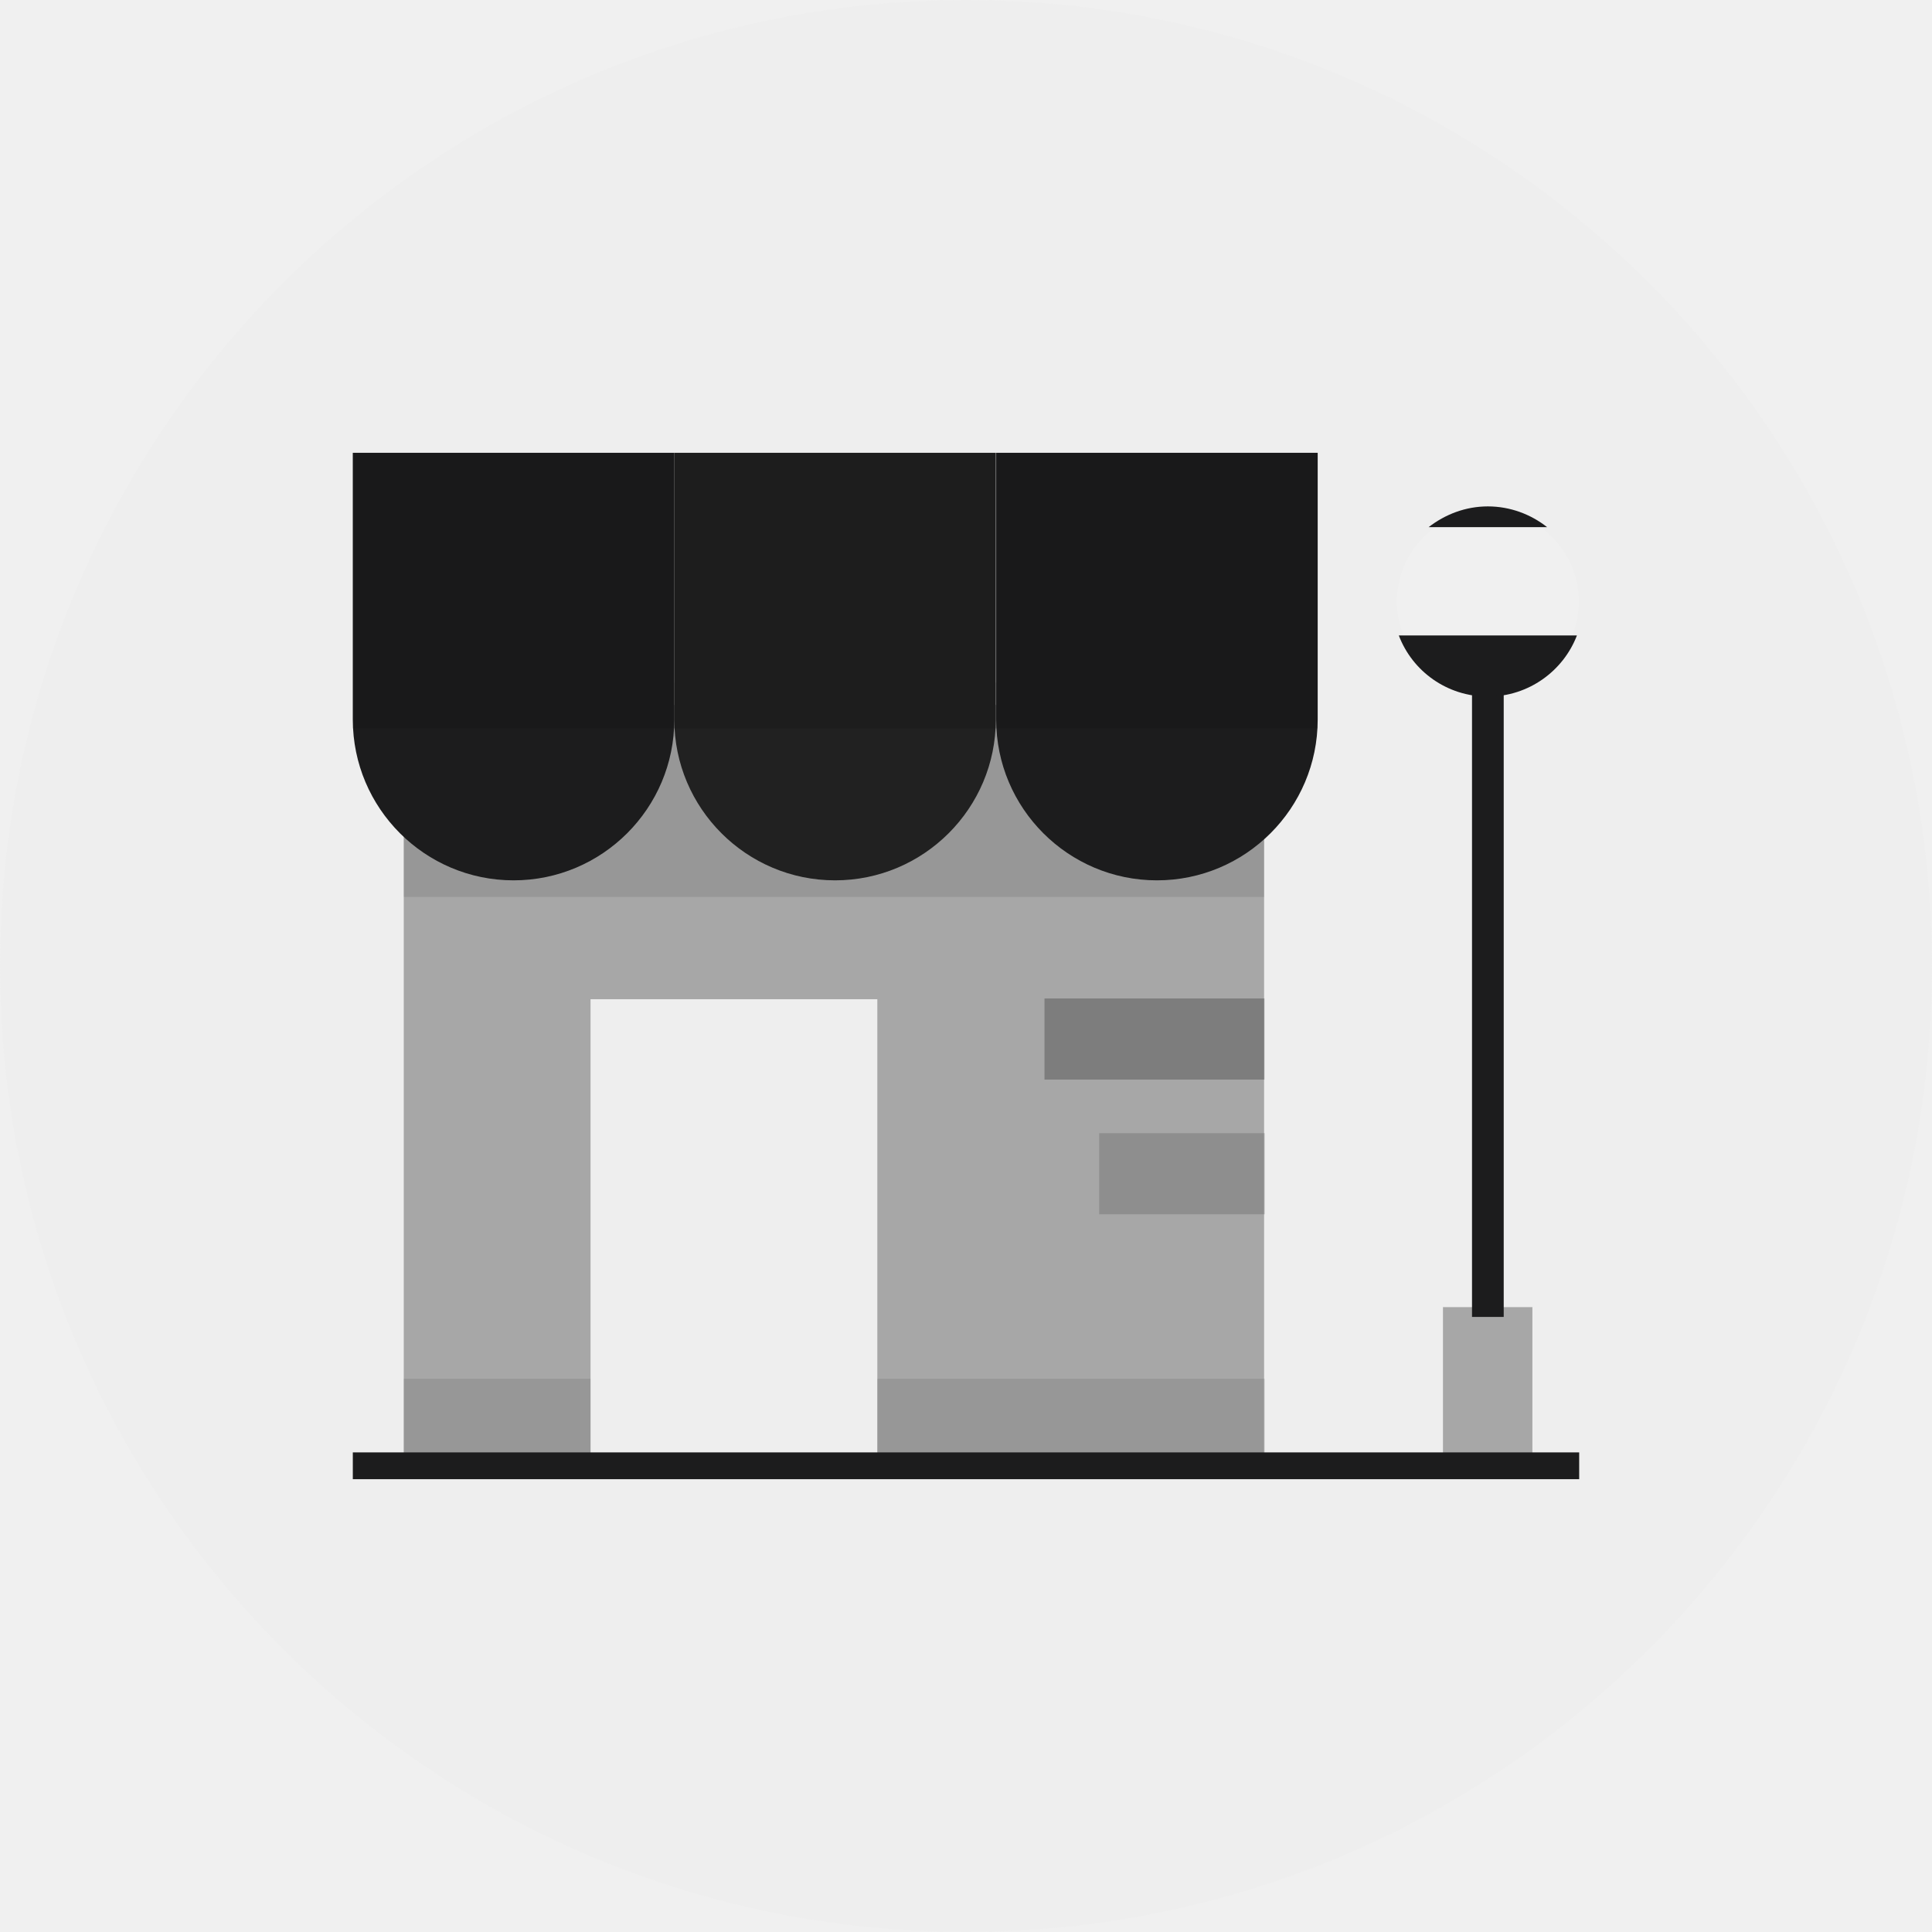
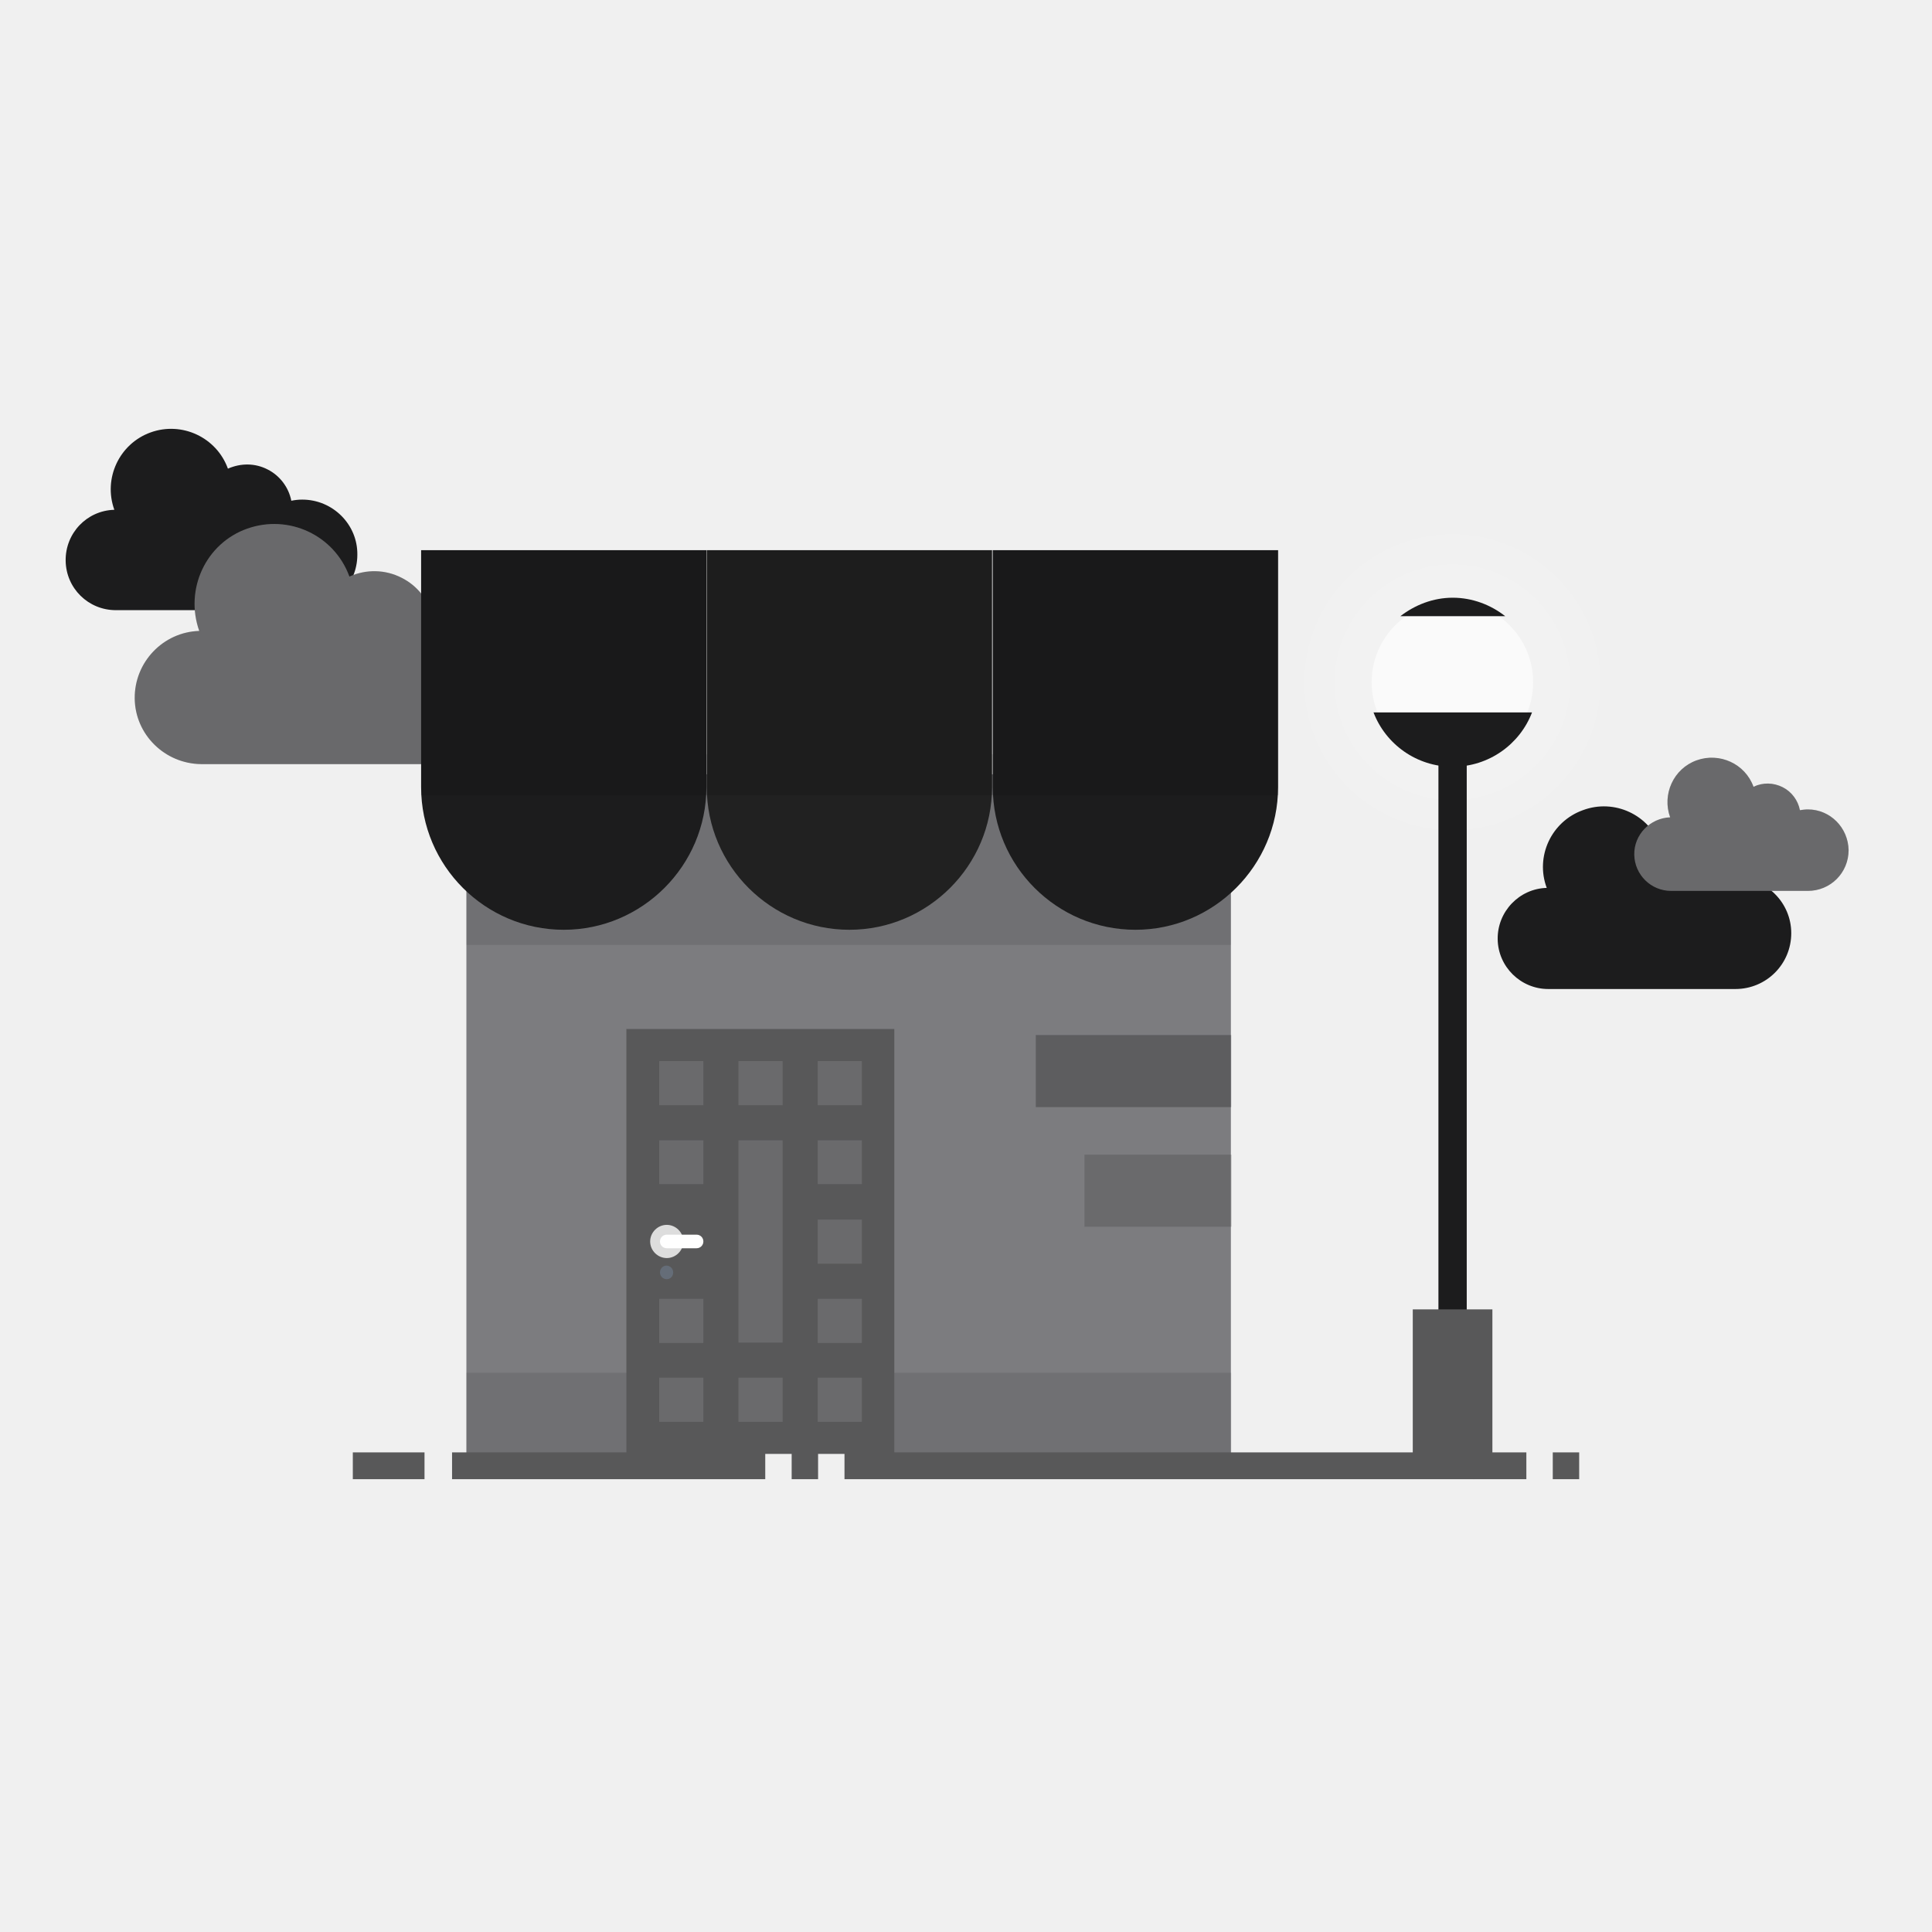
<svg xmlns="http://www.w3.org/2000/svg" version="1.1" id="Capa_1" x="0px" y="0px" viewBox="0 0 512 512" style="enable-background:new 0 0 512 512;" xml:space="preserve">
  <style type="text/css">
- 	.st0{opacity:0.15;fill:#E5E5E5;enable-background:new    ;}
- 	.st1{opacity:0.3;}
- 	.st2{opacity:0.1;}
- 	.st3{fill:#212121;}
- 	.st4{fill:#1C1C1D;}
- 	.st5{opacity:0.25;}
- 	.st6{opacity:0.15;}
- 	.st7{opacity:0.12;enable-background:new    ;}
- 	.st8{opacity:0.12;fill:#FFFFFF;}
+ 	.st0{display:none;fill:#070708;}
+ 	.st1{fill:#1C1C1D;}
+ 	.st2{fill:#5A5A5B;}
+ 	.st3{opacity:0.1;fill:#F8F8FF;enable-background:new    ;}
+ 	.st4{fill:#7C7C7F;}
+ 	.st5{opacity:0.1;enable-background:new    ;}
+ 	.st6{opacity:0.1;}
+ 	.st7{fill:#212121;}
+ 	.st8{opacity:0.25;enable-background:new    ;}
+ 	.st9{opacity:0.15;enable-background:new    ;}
+ 	.st10{opacity:0.12;enable-background:new    ;}
+ 	.st11{opacity:0.5;fill:#FFFFFF;enable-background:new    ;}
+ 	.st12{opacity:0.1;fill:#FFFFFF;enable-background:new    ;}
+ 	.st13{fill:#585859;}
+ 	.st14{opacity:0.5;}
+ 	.st15{fill:#656D78;}
+ 	.st16{fill:#F4F4F4;}
+ 	.st17{fill:#DDDDDD;}
+ 	.st18{fill:#FFFFFF;}
</style>
-   <circle class="st0" cx="256" cy="256" r="256" />
+   <rect x="-80" y="-65" class="st0" width="672" height="641" />
+   <g>
+     <path class="st1" d="M80.1,132.4c-1,0-1.9,0.1-2.9,0.3c-0.7-3.6-3.1-6.7-6.3-8.3c-3.3-1.7-7.1-1.7-10.5-0.2   c-3-8.3-12.2-12.6-20.5-9.6s-12.6,12.2-9.6,20.5c-7.3,0.2-13,6.2-12.9,13.5s6,13.1,13.3,13.1H80c8.1,0,14.7-6.6,14.7-14.7   C94.8,139,88.2,132.4,80.1,132.4z" />
+     <g>
+       <path class="st2" d="M118.6,163.7c-1.3,0-2.6,0.1-3.8,0.4c-1-4.8-4-8.8-8.4-11c-4.3-2.2-9.4-2.3-13.8-0.3    c-4-11-16.1-16.6-27.1-12.7s-16.6,16.1-12.7,27.1c-9.6,0.3-17.2,8.3-17.1,17.9c0.1,9.6,8,17.3,17.6,17.4h65.2    c10.7,0,19.4-8.7,19.4-19.4C138,172.4,129.4,163.7,118.6,163.7z" />
+       <path class="st3" d="M118.6,163.7c-1.3,0-2.6,0.1-3.8,0.4c-1-4.8-4-8.8-8.4-11c-4.3-2.2-9.4-2.3-13.8-0.3    c-4-11-16.1-16.6-27.1-12.7s-16.6,16.1-12.7,27.1c-9.6,0.3-17.2,8.3-17.1,17.9c0.1,9.6,8,17.3,17.6,17.4h65.2    c10.7,0,19.4-8.7,19.4-19.4C138,172.4,129.4,163.7,118.6,163.7z" />
+     </g>
+   </g>
+   <g>
+     <path class="st1" d="M459.9,232.6c-1,0-2,0.1-2.9,0.3c-0.7-3.6-3.1-6.7-6.4-8.4s-7.2-1.7-10.5-0.2c-3-8.4-12.3-12.7-20.6-9.6   c-8.4,3-12.7,12.3-9.6,20.6c-7.3,0.2-13.1,6.3-13,13.6c0.1,7.3,6.1,13.2,13.4,13.2h49.6c8.2,0,14.8-6.6,14.8-14.8   C474.7,239.2,468.1,232.6,459.9,232.6z" />
+     <g>
+       <path class="st2" d="M479.1,214.5c-0.7,0-1.4,0.1-2.1,0.2c-0.5-2.6-2.2-4.9-4.6-6.1c-2.4-1.2-5.2-1.3-7.7-0.1    c-2.2-6.1-9-9.2-15.1-7s-9.2,9-7,15.1c-5.3,0.2-9.6,4.6-9.5,9.9c0.1,5.3,4.4,9.6,9.8,9.6h36.2c6,0,10.8-4.8,10.8-10.8    C489.8,219.3,485,214.5,479.1,214.5z" />
+       <path class="st3" d="M479.1,214.5c-0.7,0-1.4,0.1-2.1,0.2c-0.5-2.6-2.2-4.9-4.6-6.1c-2.4-1.2-5.2-1.3-7.7-0.1    c-2.2-6.1-9-9.2-15.1-7s-9.2,9-7,15.1c-5.3,0.2-9.6,4.6-9.5,9.9c0.1,5.3,4.4,9.6,9.8,9.6h36.2c6,0,10.8-4.8,10.8-10.8    C489.8,219.3,485,214.5,479.1,214.5z" />
+     </g>
+   </g>
  <g>
    <g>
-       <polygon class="st1" points="107,186.8 107,390.6 156.5,390.6 156.5,264.8 232.5,264.8 232.5,390.6 335,390.6 335,186.8   " />
-       <rect x="107" y="180.9" class="st2" width="228" height="56.8" />
-       <g class="st2">
-         <rect x="107" y="365.4" width="49.5" height="25.2" />
-         <rect x="232.5" y="365.4" width="102.7" height="25.2" />
+       <polygon class="st4" points="123.6,205.2 123.6,386.2 167.6,386.2 167.6,274.5 235.1,274.5 235.1,386.2 326.2,386.2 326.2,205.2       " />
+       <rect x="123.6" y="199.9" class="st5" width="202.6" height="50.5" />
+       <g class="st6">
+         <rect x="123.6" y="363.8" width="44" height="22.4" />
+         <rect x="235.1" y="363.8" width="91.2" height="22.4" />
      </g>
      <g>
-         <path class="st3" d="M178.7,120v70.7c0,23.5,19.1,42.6,42.6,42.6s42.6-19.1,42.6-42.6V120H178.7z" />
-         <path class="st4" d="M93.5,120v70.7c0,23.5,19.1,42.6,42.6,42.6s42.6-19.1,42.6-42.6V120H93.5z" />
-         <path class="st4" d="M264,120v70.7c0,23.5,19.1,42.6,42.6,42.6s42.6-19.1,42.6-42.6V120H264z" />
+         <path class="st7" d="M187.3,145.8v62.8c0,20.9,17,37.8,37.8,37.8s37.8-17,37.8-37.8v-62.8H187.3z" />
+         <path class="st1" d="M111.6,145.8v62.8c0,20.9,17,37.8,37.8,37.8s37.8-17,37.8-37.8v-62.8H111.6z" />
+         <path class="st1" d="M263.1,145.8v62.8c0,20.9,17,37.8,37.8,37.8s37.8-17,37.8-37.8v-62.8H263.1z" />
      </g>
-       <rect x="276.8" y="264.6" class="st5" width="58.3" height="21.5" />
-       <rect x="291.3" y="300.3" class="st6" width="43.9" height="21.5" />
-       <rect x="93.5" y="120" class="st7" width="255.7" height="73" />
+       <rect x="274.5" y="274.3" class="st8" width="51.8" height="19.1" />
+       <rect x="287.4" y="306" class="st9" width="39" height="19.1" />
+       <rect x="111.6" y="145.8" class="st10" width="227.2" height="64.9" />
    </g>
    <g>
-       <rect x="382.4" y="346.4" class="st1" width="23.7" height="44.2" />
-       <rect x="390.1" y="182.3" class="st4" width="8.4" height="166.7" />
-       <circle class="st8" cx="394.3" cy="159.4" r="24.1" />
+       <circle class="st11" cx="384.9" cy="180.8" r="21.4" />
+       <circle class="st12" cx="384.9" cy="180.8" r="31.2" />
+       <circle class="st12" cx="384.9" cy="180.8" r="39.2" />
+       <rect x="381.2" y="201.2" class="st1" width="7.5" height="148.1" />
+       <rect x="374.4" y="347" class="st13" width="21.1" height="39.3" />
      <g>
-         <path class="st4" d="M410,139.7c-4.3-3.4-9.8-5.5-15.7-5.5s-11.3,2.1-15.7,5.5H410z" />
-         <path class="st4" d="M370.7,168.4c3.6,9.5,12.8,16.2,23.6,16.2c10.8,0,20-6.8,23.6-16.2H370.7z" />
+         <path class="st1" d="M398.9,163.3c-3.8-3-8.7-4.9-13.9-4.9s-10,1.9-13.9,4.9H398.9z" />
+         <path class="st1" d="M364,188.8c3.2,8.4,11.4,14.4,21,14.4c9.6,0,17.8-6,21-14.4H364z" />
      </g>
    </g>
-     <rect x="93.5" y="384.9" class="st4" width="325" height="7.1" />
+   </g>
+   <g>
+     <rect x="209.8" y="384.9" class="st13" width="7" height="7.1" />
+     <rect x="411.5" y="384.9" class="st13" width="7" height="7.1" />
+     <g>
+       <rect x="390.5" y="384.9" class="st13" width="14" height="7.1" />
+       <rect x="223.8" y="384.9" class="st13" width="166.8" height="7.1" />
+     </g>
+     <g>
+       <rect x="119.8" y="384.9" class="st13" width="83" height="7.1" />
+       <rect x="93.5" y="384.9" class="st13" width="19" height="7.1" />
+     </g>
+   </g>
+   <g>
+     <rect x="166" y="272.7" class="st13" width="71" height="112.6" />
+     <g class="st14">
+       <path class="st4" d="M174.7,344.2h11.7v11.7h-11.7V344.2z" />
+       <path class="st4" d="M174.7,365.1h11.7v11.7h-11.7V365.1z" />
+       <path class="st4" d="M216.7,281.2h11.7v11.7h-11.7V281.2z" />
+       <path class="st4" d="M216.7,302.2h11.7v11.6h-11.7V302.2z" />
+       <path class="st4" d="M195.7,281.2h11.7v11.7h-11.7V281.2z" />
+       <path class="st4" d="M216.7,344.2h11.7v11.7h-11.7V344.2z" />
+       <path class="st4" d="M195.7,365.1h11.7v11.7h-11.7V365.1z" />
+       <path class="st4" d="M174.7,281.2h11.7v11.7h-11.7V281.2z" />
+       <path class="st4" d="M174.7,302.2h11.7v11.6h-11.7V302.2z" />
+       <path class="st4" d="M216.7,365.1h11.7v11.7h-11.7V365.1z" />
+       <path class="st4" d="M216.7,323.2h11.7v11.7h-11.7V323.2z" />
+       <path class="st4" d="M195.7,302.2h11.7v53.6h-11.7V302.2z" />
+     </g>
+     <path class="st15" d="M176.7,339c-1,0-1.8-0.8-1.8-1.8s0.8-1.8,1.7-1.8h0c1,0,1.8,0.8,1.8,1.8S177.7,339,176.7,339z" />
+     <path class="st16" d="M176.7,326.4c1.5,0,2.6,1.2,2.6,2.6c0,1.5-1.2,2.6-2.6,2.6s-2.6-1.2-2.6-2.6   C174.1,327.6,175.2,326.4,176.7,326.4z" />
+     <path class="st17" d="M176.7,333.4c-2.4,0-4.4-2-4.4-4.4s2-4.4,4.4-4.4c2.4,0,4.4,2,4.4,4.4S179.1,333.4,176.7,333.4z M176.7,328.1   c-0.5,0-0.9,0.4-0.9,0.9s0.4,0.9,0.9,0.9s0.9-0.4,0.9-0.9S177.2,328.1,176.7,328.1z" />
+     <path class="st18" d="M184.6,330.8h-7.9c-1,0-1.8-0.8-1.8-1.8s0.8-1.8,1.8-1.8h7.9c1,0,1.8,0.8,1.8,1.8S185.6,330.8,184.6,330.8   L184.6,330.8z" />
  </g>
</svg>
